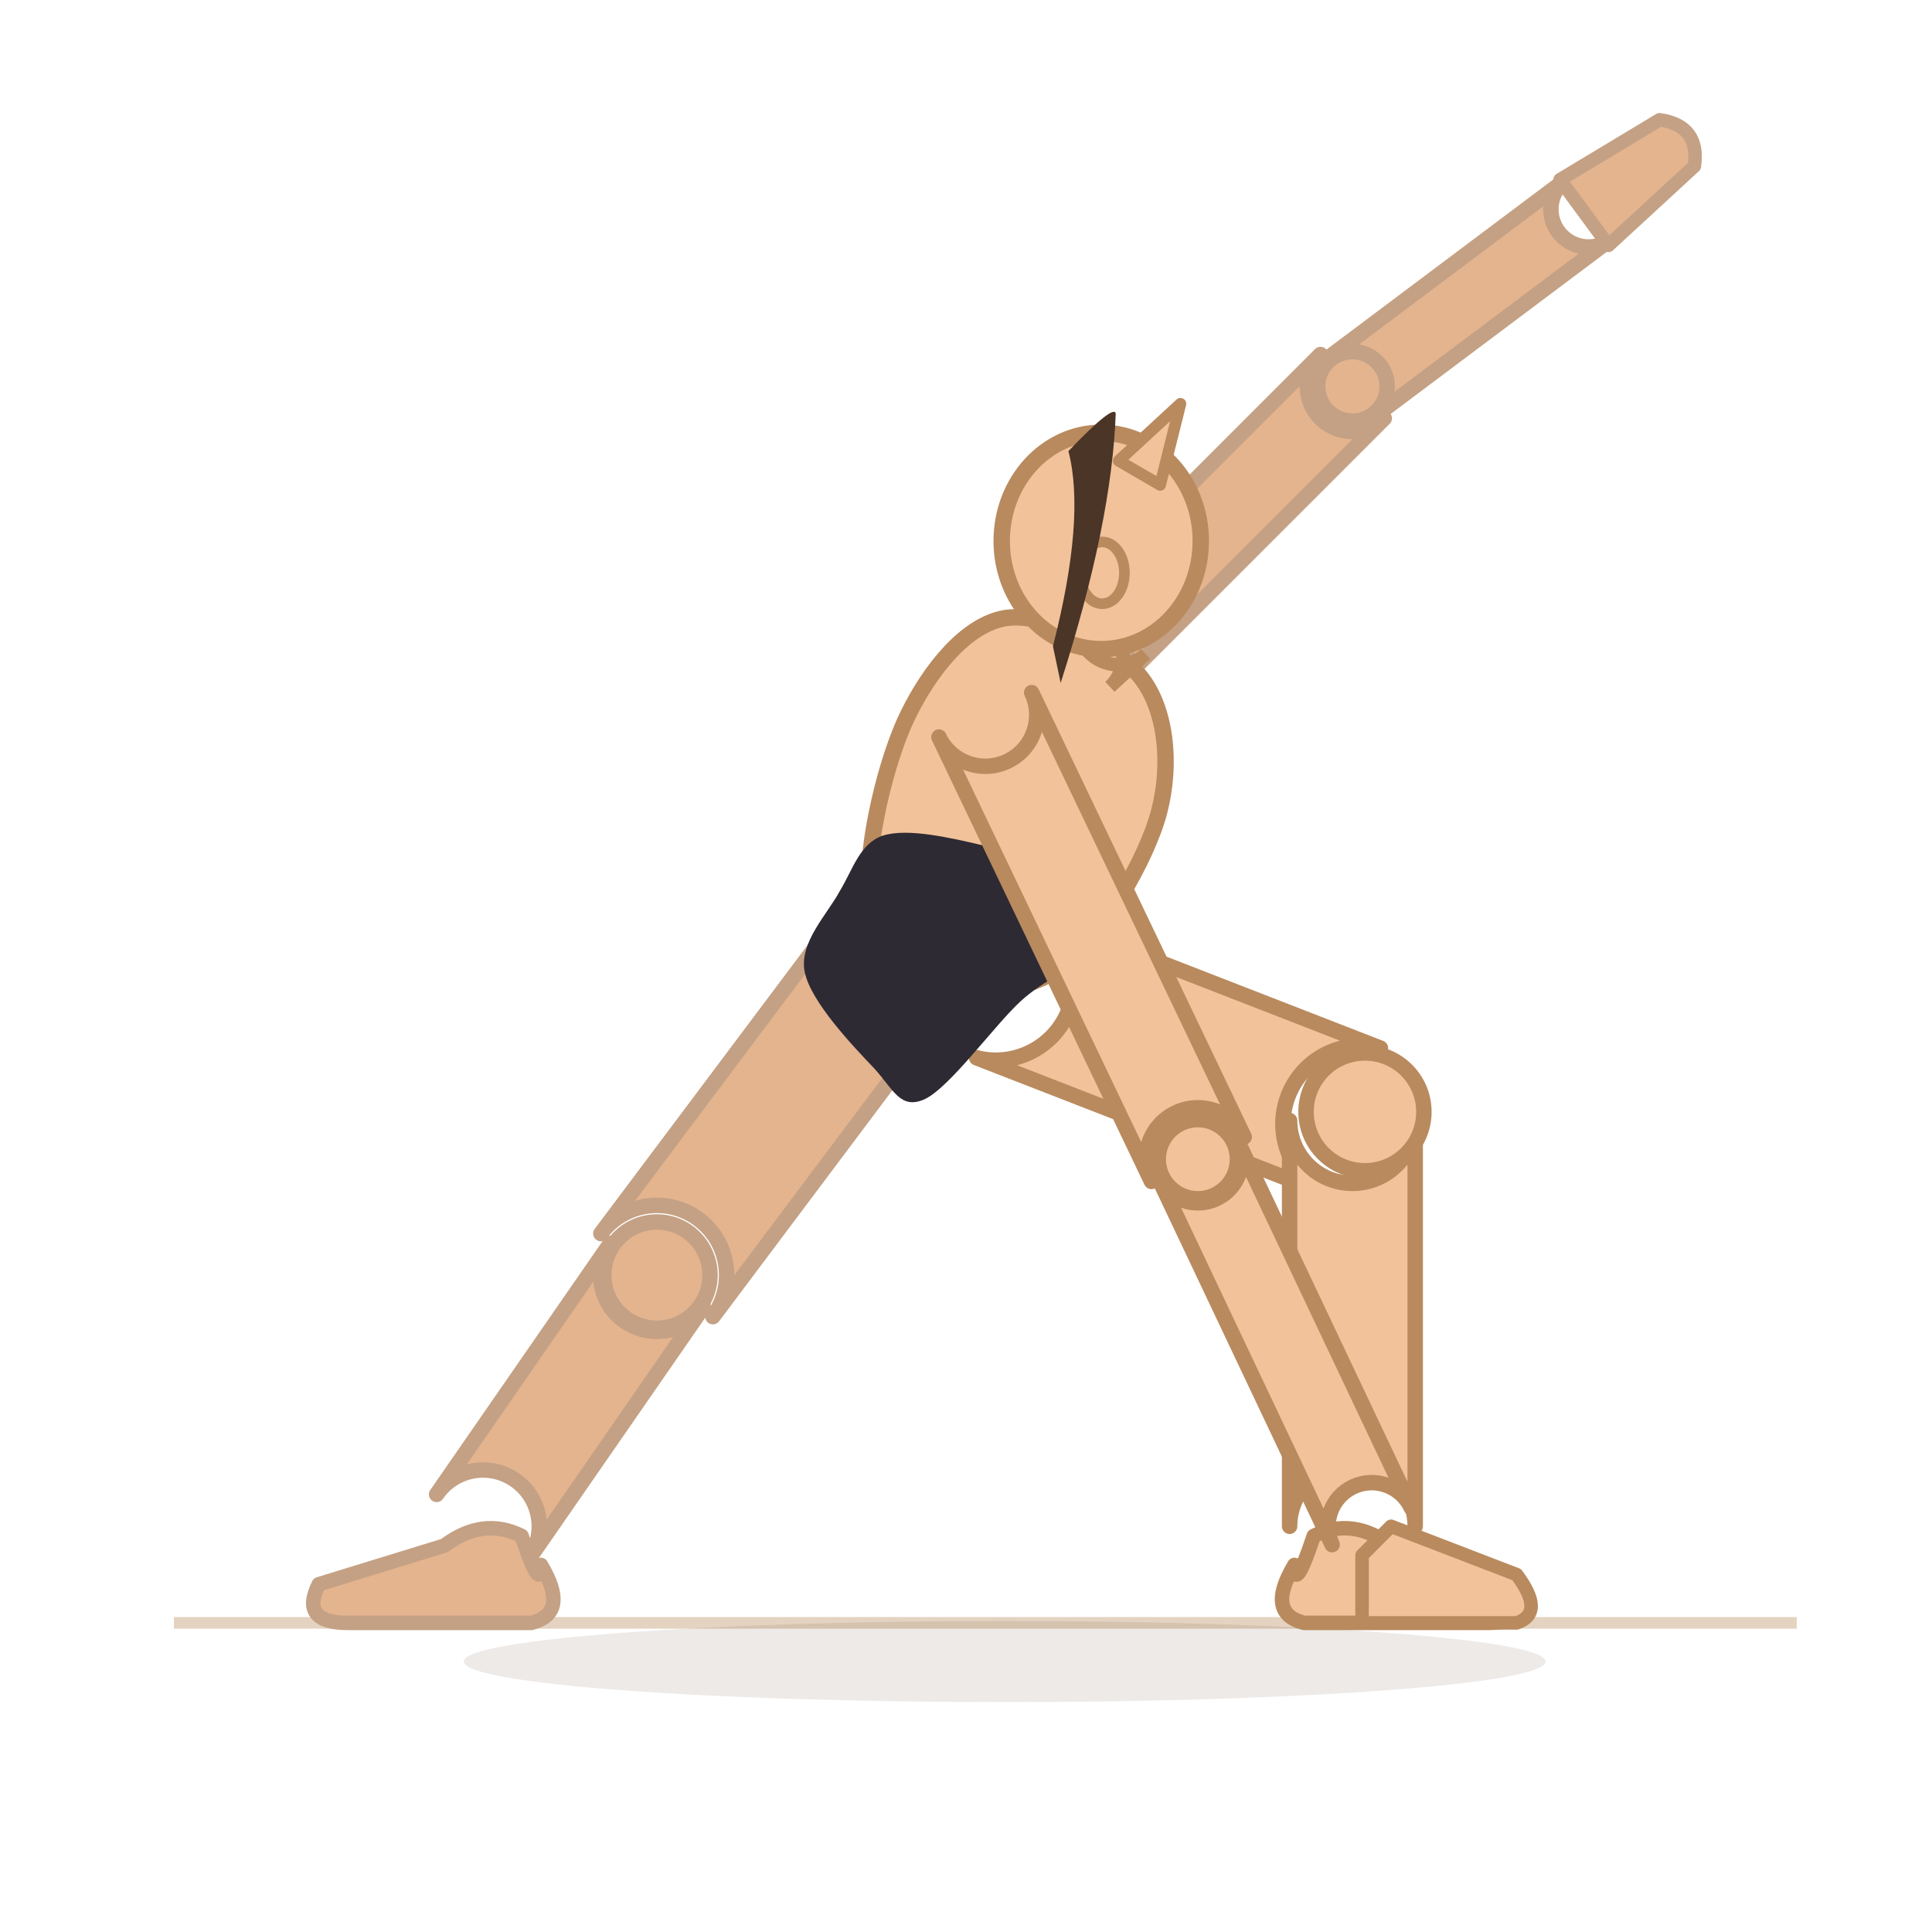
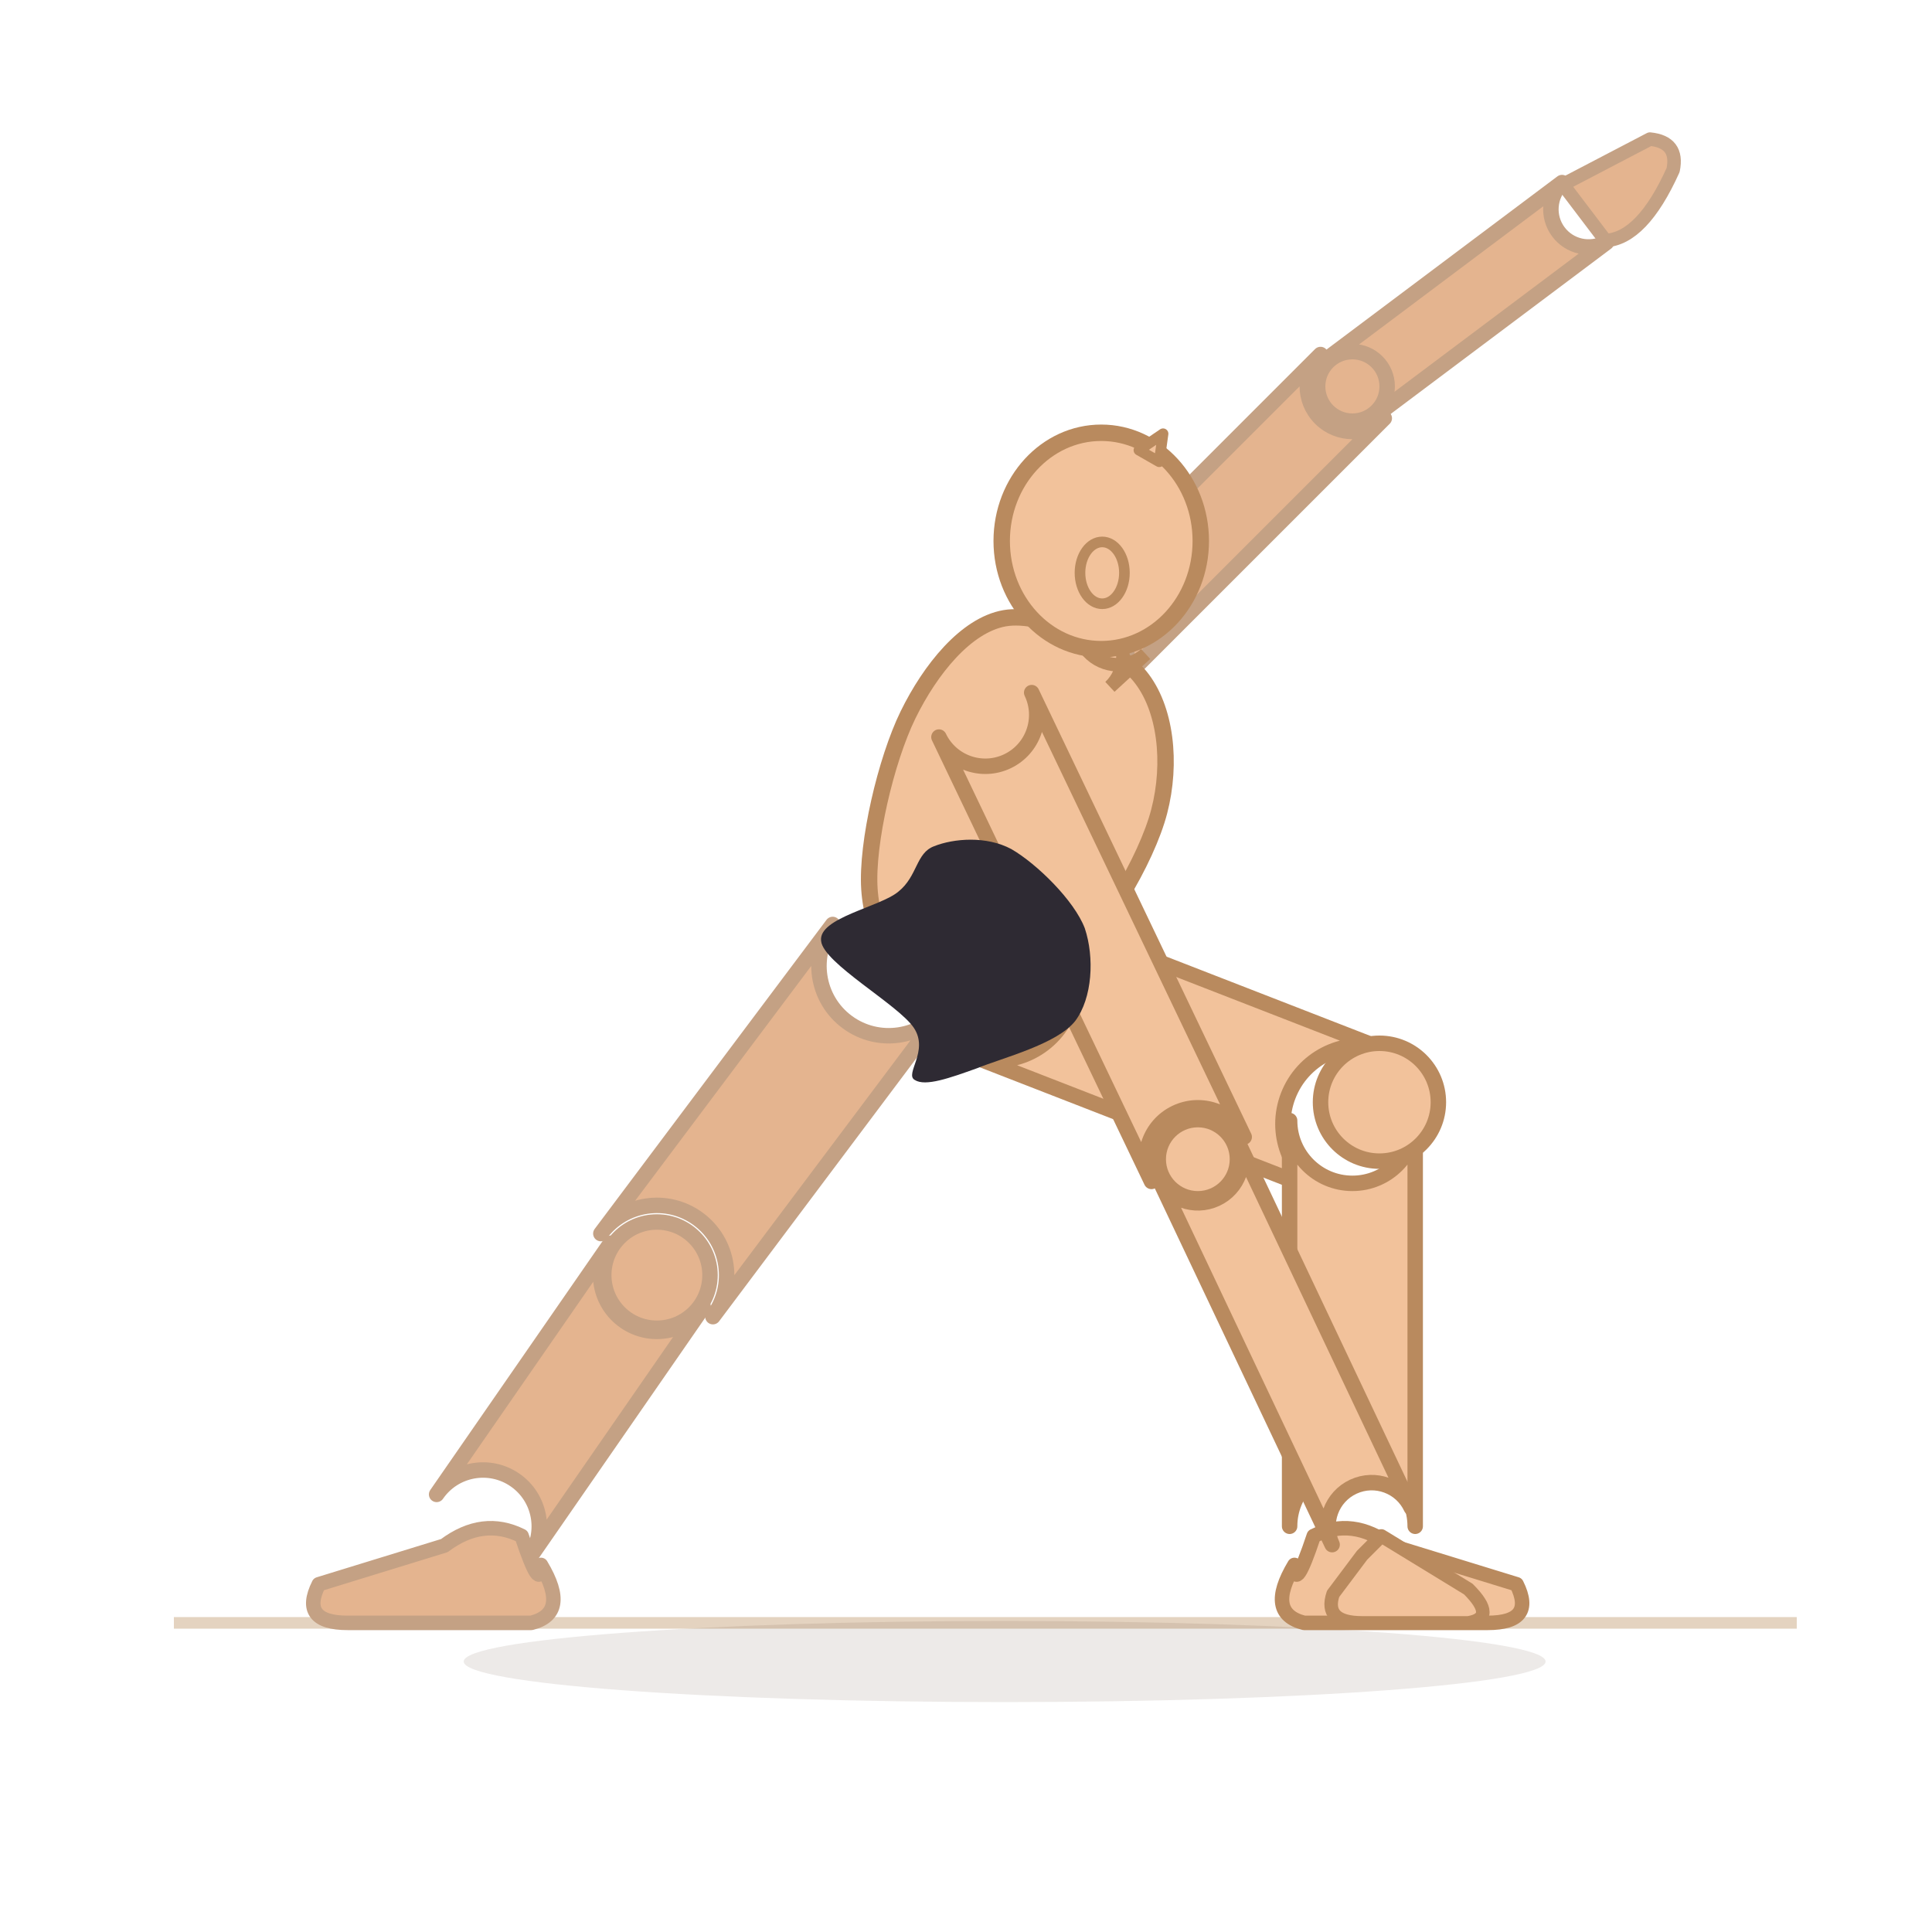
<svg xmlns="http://www.w3.org/2000/svg" viewBox="0 0 200 200">
  <line x1="18" y1="168" x2="186" y2="168" stroke="#e4d3c0" stroke-width="1.2" />
  <ellipse cx="104" cy="172" rx="56" ry="4.2" fill="rgba(70,48,28,0.10)" />
  <path d="M 86.2,95.7 L 62.2,127.7 A 7.2 7.2 0 0 1 73.8,136.3 L 97.8,104.3 A 7.2 7.2 0 0 1 86.2,95.7 Z" fill="#e4b48f" stroke="#c4a184" stroke-width="1.6" stroke-linejoin="round" />
  <path d="M 63.2,128.7 L 45.2,154.7 A 5.8 5.8 0 0 1 54.8,161.3 L 72.8,135.3 A 5.8 5.8 0 0 1 63.2,128.7 Z" fill="#e4b48f" stroke="#c4a184" stroke-width="1.6" stroke-linejoin="round" />
  <circle cx="68" cy="132" r="5.5" fill="#e4b48f" stroke="#c4a184" stroke-width="1.6" />
  <path d="M 56,162 Q 59,167 55,168 L 36,168 Q 31,168 33,164 L 46,160 Q 50,157 54,159 Q 56,165 56,162 Z" fill="#e4b48f" stroke="#c4a184" stroke-width="1.5" stroke-linejoin="round" />
  <path d="M 101.1,109.5 L 137.1,123.5 A 8.1 8.1 0 0 1 142.9,108.5 L 106.9,94.5 A 8.1 8.1 0 0 1 101.1,109.5 Z" fill="#f2c29b" stroke="#b98a5e" stroke-width="1.6" stroke-linejoin="round" />
  <path d="M 133.5,116 L 133.5,158 A 6.5 6.5 0 0 1 146.5,158 L 146.5,116 A 6.5 6.5 0 0 1 133.5,116 Z" fill="#f2c29b" stroke="#b98a5e" stroke-width="1.6" stroke-linejoin="round" />
-   <circle cx="141.3" cy="115.1" r="6.1" fill="#f2c29b" stroke="#b98a5e" stroke-width="1.6" />
+   <circle cx="142.8" cy="114.1" r="6.1" fill="#f2c29b" stroke="#b98a5e" stroke-width="1.6" />
  <path d="M 134,162 Q 131,167 135,168 L 154,168 Q 159,168 157,164 L 144,160 Q 140,157 136,159 Q 134,165 134,162 Z" fill="#f2c29b" stroke="#b98a5e" stroke-width="1.5" stroke-linejoin="round" />
  <path d="M 115.3,71.3 L 143.3,43.3 A 4.6 4.6 0 0 1 136.7,36.7 L 108.7,64.7 A 4.6 4.6 0 0 1 115.3,71.3 Z" fill="#e4b48f" stroke="#c4a184" stroke-width="1.6" stroke-linejoin="round" />
  <path d="M 142.3,43.1 L 166.3,25.1 A 3.9 3.9 0 0 1 161.7,18.9 L 137.7,36.9 A 3.9 3.9 0 0 1 142.3,43.1 Z" fill="#e4b48f" stroke="#c4a184" stroke-width="1.6" stroke-linejoin="round" />
  <circle cx="140" cy="40" r="3.6" fill="#e4b48f" stroke="#c4a184" stroke-width="1.6" />
-   <path d="M 166.5,25.4 L 175.4,17.2 Q 176,13 171.8,12.4 L 161.5,18.6 Z" fill="#e4b48f" stroke="#c4a184" stroke-width="1.4" stroke-linejoin="round" />
+   <path d="M 166.2,24.9 Q 170,24.7 173.2,17.6 Q 173.8,14.7 170.8,14.4 L 161.8,19.1 Z" fill="#e4b48f" stroke="#c4a184" stroke-width="1.4" stroke-linejoin="round" />
  <path d="M 104,64 C 108,63.3 115.3,66.7 118,70 C 120.7,73.3 121.3,79 120,84 C 118.7,89 114,97 110,100 C 106,103 99.3,103.3 96,102 C 92.7,100.7 90.3,96.7 90,92 C 89.7,87.3 91.7,78.7 94,74 C 96.3,69.3 100,64.7 104,64 Z" fill="#f2c29b" stroke="#b98a5e" stroke-width="1.7" stroke-linejoin="round" />
-   <path d="M 91.4,86.5 C 93.9,85.7 98.3,86.7 101.7,87.5 C 105.2,88.4 110.6,89.8 112.3,91.7 C 114,93.6 113,96.7 111.9,98.7 C 110.8,100.7 108.3,101.2 105.6,103.7 C 102.9,106.2 98.3,112.6 95.7,113.8 C 93.2,114.9 92.5,112.8 90.5,110.6 C 88.4,108.4 83.9,103.7 83.3,100.6 C 82.7,97.6 85.6,94.7 86.9,92.3 C 88.3,90 89,87.3 91.4,86.5 Z" fill="#2e2a33" />
  <path d="M 97.2,76.3 L 119.2,122.3 A 5.3 5.3 0 0 1 128.8,117.7 L 106.8,71.7 A 5.3 5.3 0 0 1 97.2,76.3 Z" fill="#f2c29b" stroke="#b98a5e" stroke-width="1.6" stroke-linejoin="round" />
  <path d="M 119.9,121.9 L 137.9,159.9 A 4.5 4.5 0 0 1 146.1,156.1 L 128.1,118.1 A 4.5 4.5 0 0 1 119.9,121.9 Z" fill="#f2c29b" stroke="#b98a5e" stroke-width="1.6" stroke-linejoin="round" />
  <circle cx="124" cy="120" r="4.1" fill="#f2c29b" stroke="#b98a5e" stroke-width="1.6" />
-   <path d="M 141,161 L 141,168 L 157,168 Q 160,167 157,163 L 144,158 Z" fill="#f2c29b" stroke="#b98a5e" stroke-width="1.4" stroke-linejoin="round" />
+   <path d="M 141,161 L 138,165 Q 137,168 141,168 L 152,168 Q 155,167.5 152,164.5 L 143,159 Z" fill="#f2c29b" stroke="#b98a5e" stroke-width="1.4" stroke-linejoin="round" />
  <path d="M 114.9,71.1 L 118.6,67.7 A 4.2 4.2 0 0 1 112.9,61.5 L 109.1,64.9 A 4.2 4.2 0 0 1 114.9,71.1 Z" fill="#f2c29b" stroke="#b98a5e" stroke-width="1.4" />
  <ellipse cx="114" cy="56" rx="10.304" ry="11.2" fill="#f2c29b" stroke="#b98a5e" stroke-width="1.7" />
  <ellipse cx="114.1" cy="59.3" rx="2.3" ry="3.2" fill="#f2c29b" stroke="#b98a5e" stroke-width="1.1" />
-   <path d="M 120.1,50.2 L 122.2,41.8 L 115.8,47.7 Z" fill="#f2c29b" stroke="#b98a5e" stroke-width="1.2" stroke-linejoin="round" />
-   <path d="M 109,66.9 Q 112.4,53.6 110.6,46.7 Q 115.3,41.8 115.5,42.8 Q 115.1,54.1 109.8,70.7 Z" fill="#4a3527" />
+   <path d="M 120,47.8 L 120.4,44.9 L 117.9,46.6 Z" fill="#f2c29b" stroke="#b98a5e" stroke-width="1.1" stroke-linejoin="round" />
+   <g data-shorts="1">
+     <path d="M 96.7,87.6 C 98.7,86.8 102.1,86.5 104.7,87.9 C 107.3,89.4 111.2,93.2 112.3,96.1 C 113.3,99.1 113.1,103.3 111.3,105.7 C 109.4,108.1 103.8,109.5 101.1,110.6 C 98.3,111.6 95.8,112.5 94.7,111.8 C 93.6,111.2 96.2,108.8 94.6,106.4 C 93,104 85.2,99.7 85,97.4 C 84.7,95 91.1,93.9 93,92.3 C 95,90.7 94.8,88.3 96.7,87.6 Z" fill="#2e2a33" />
+   </g>
</svg>
